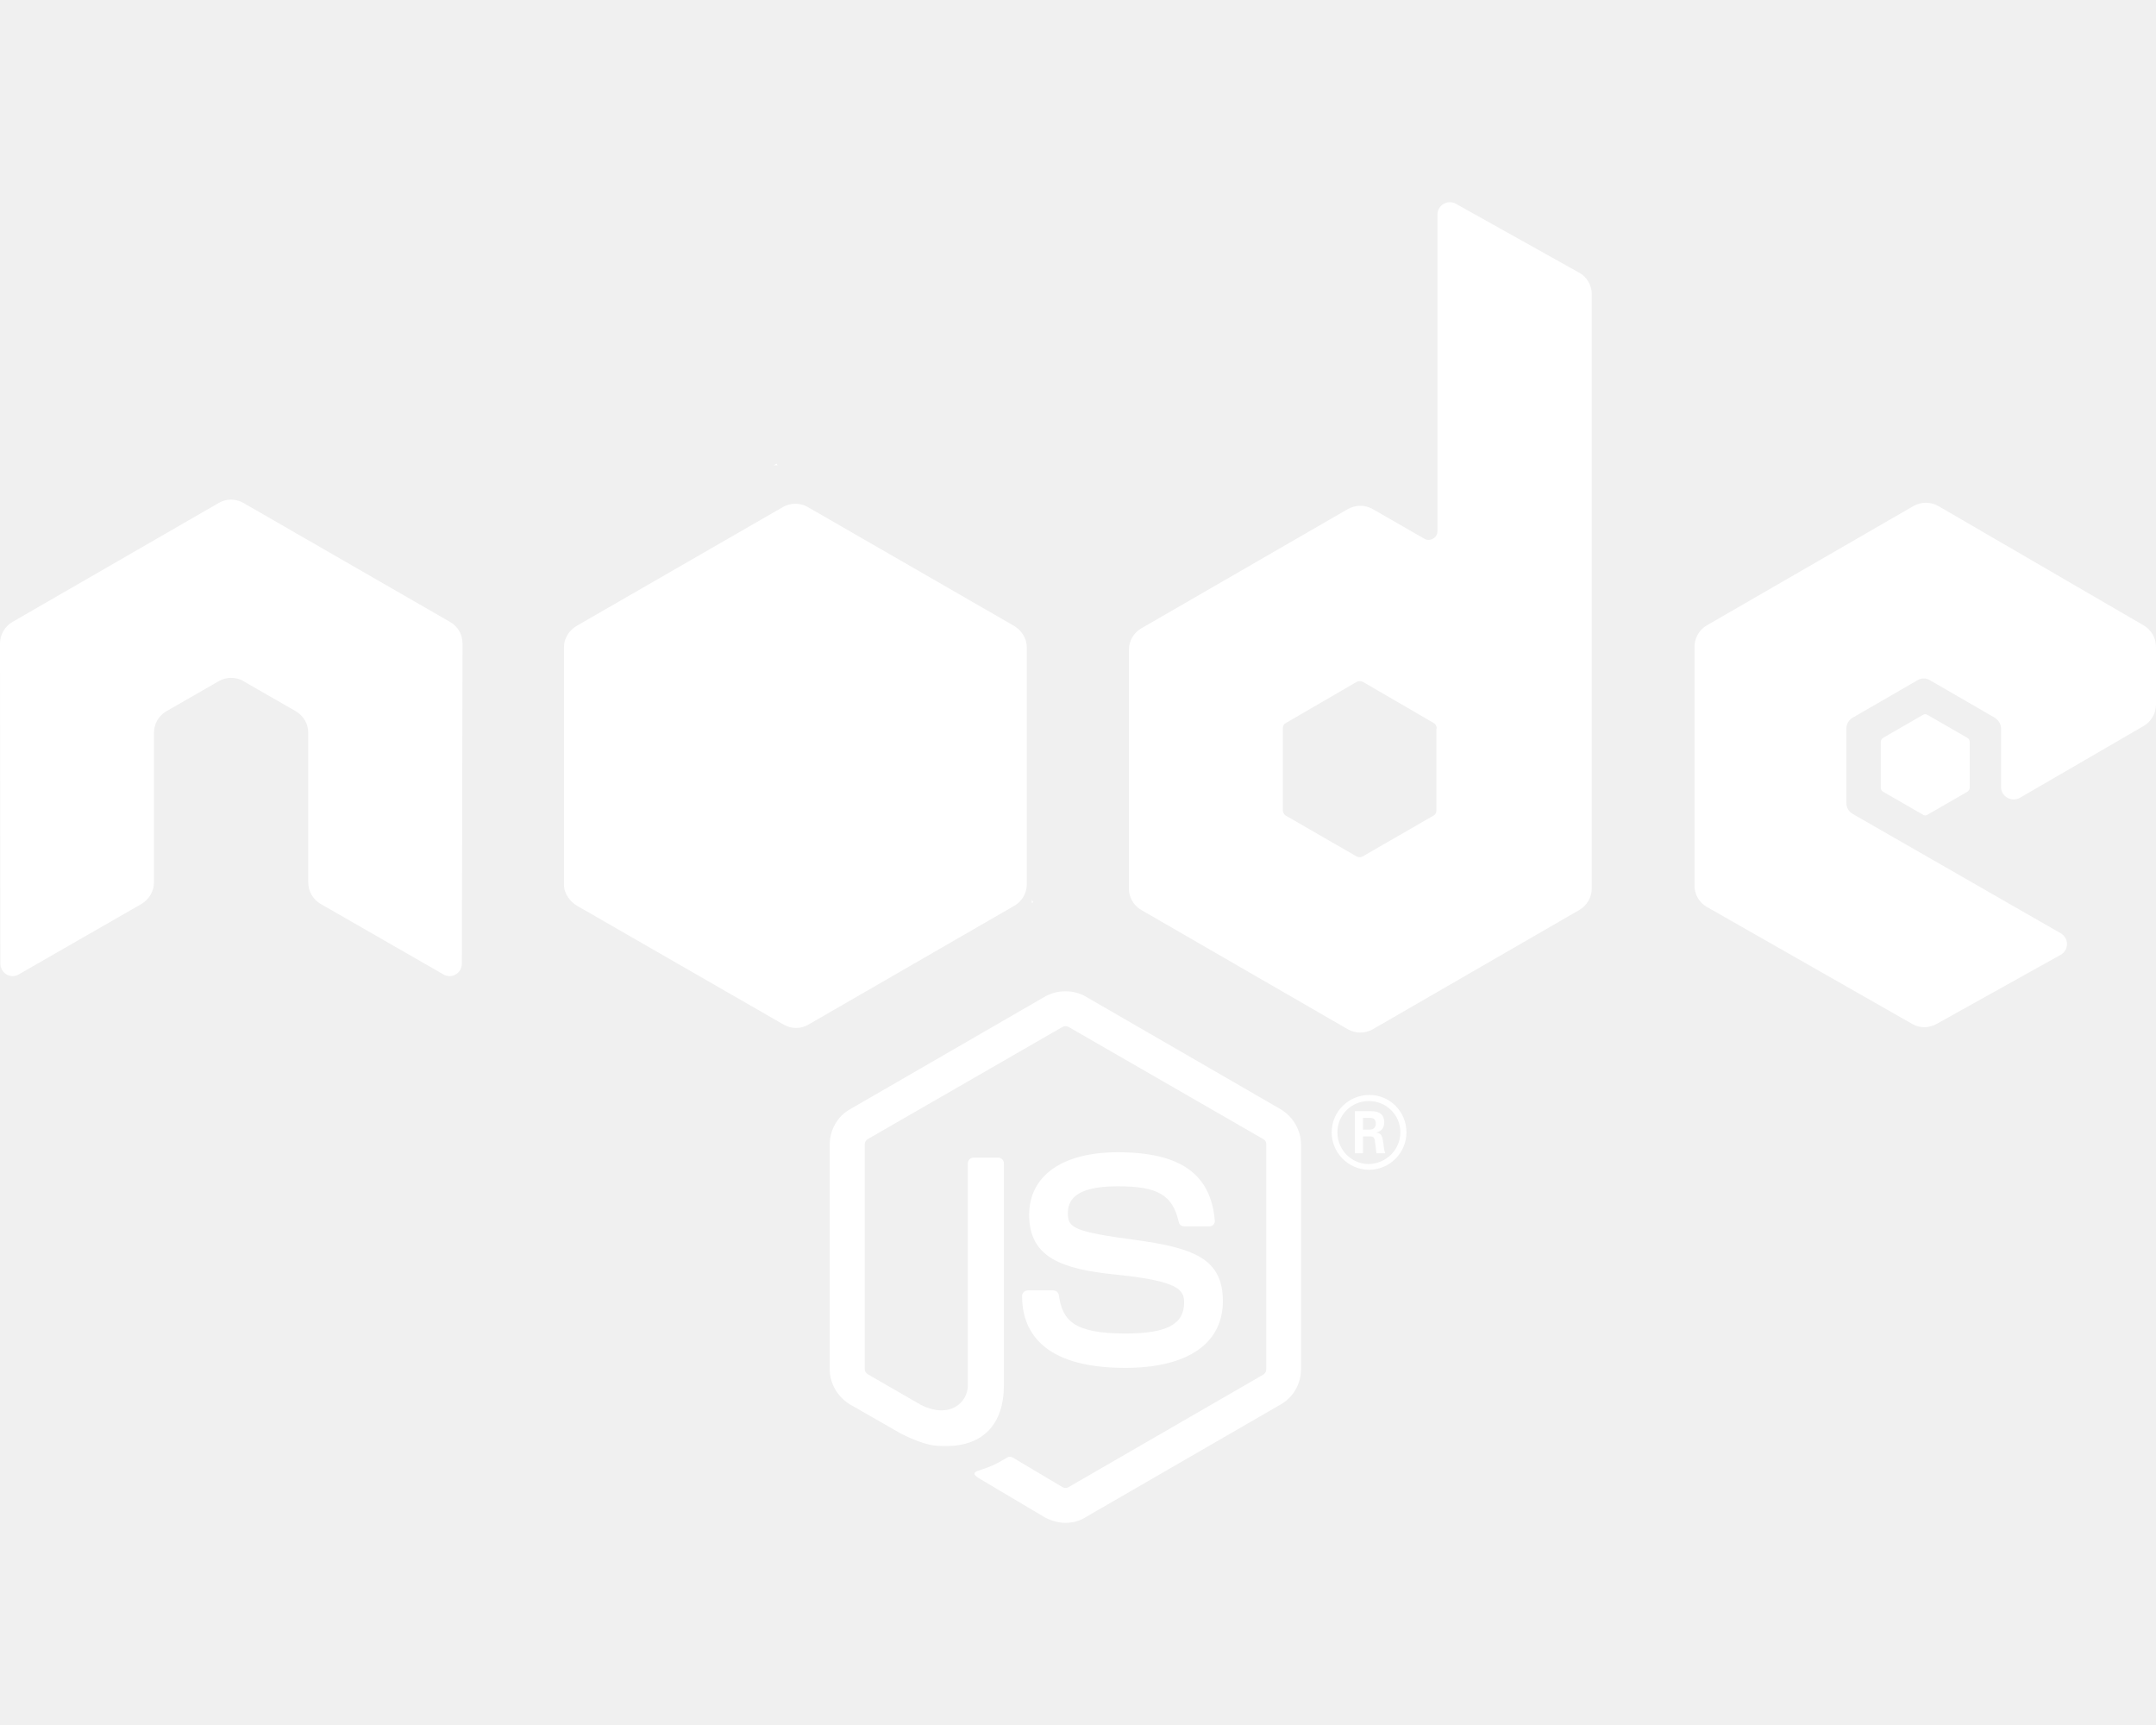
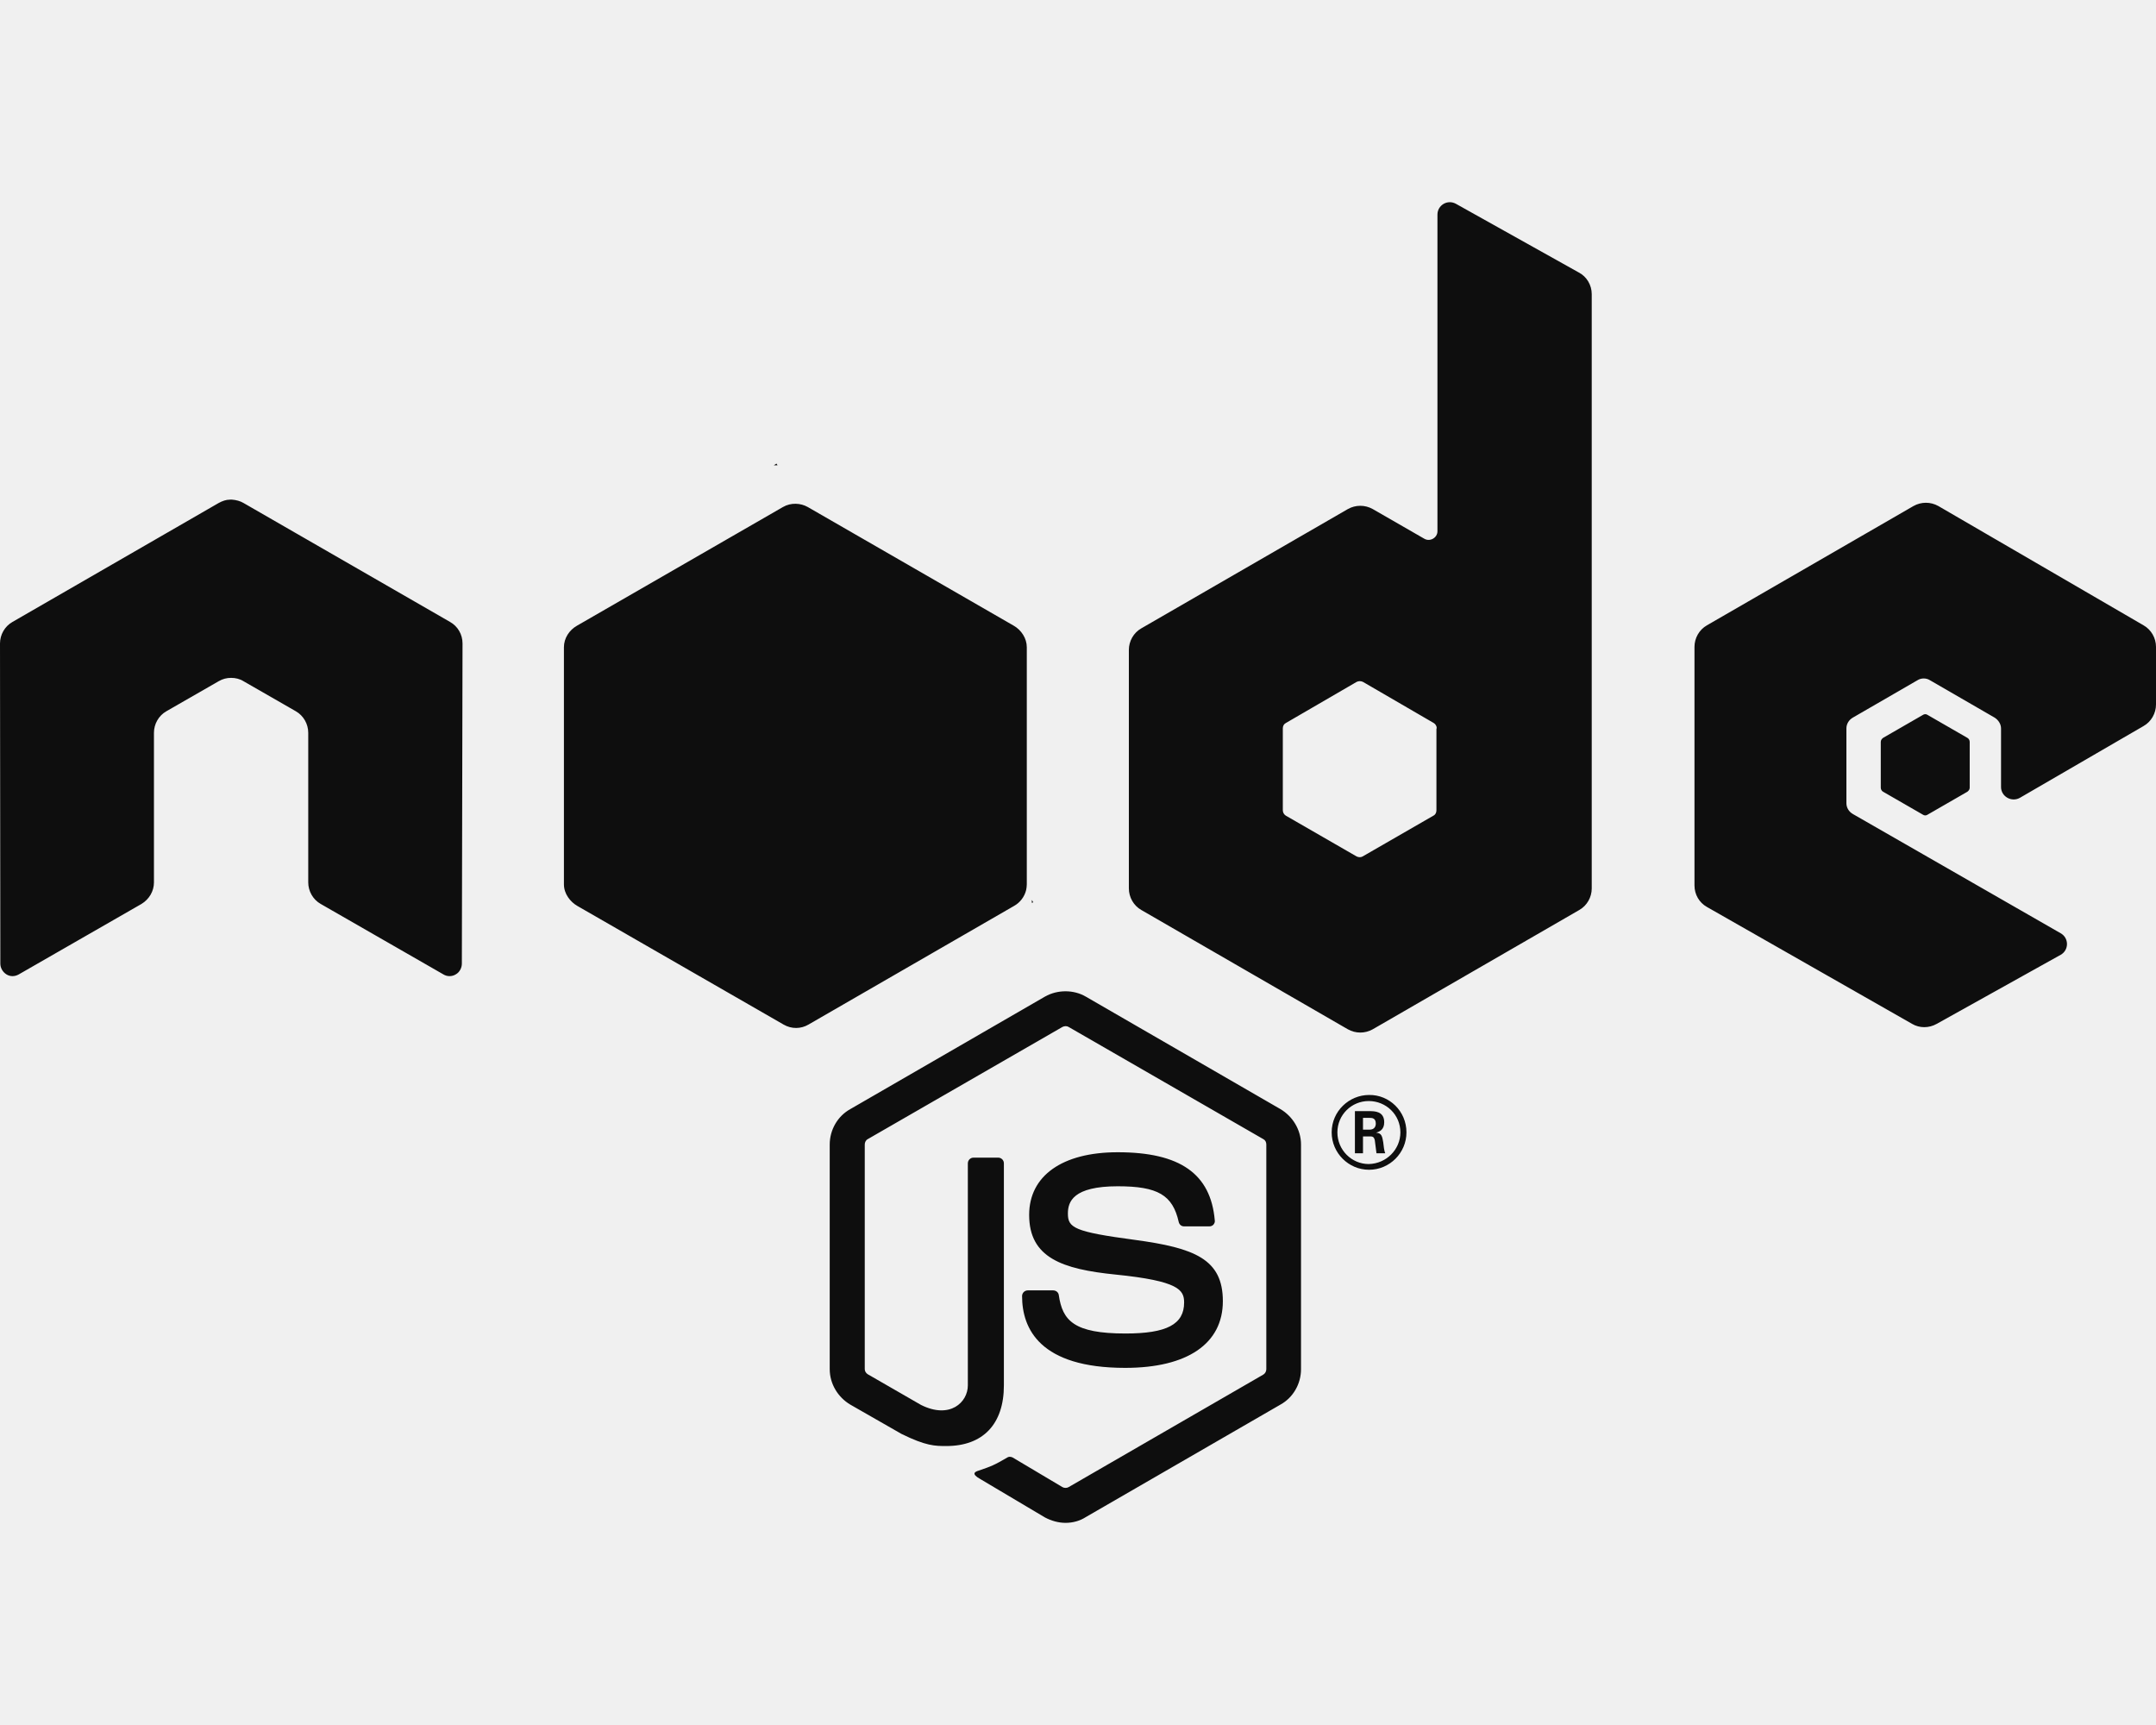
<svg xmlns="http://www.w3.org/2000/svg" viewBox="0 0 640 512">
-   <path d="M316.3 452c-2.1 0-4.2-.6-6.1-1.6L291 439c-2.9-1.6-1.5-2.2-.5-2.5 3.8-1.3 4.6-1.6 8.7-4 .4-.2 1-.1 1.4.1l14.8 8.8c.5.3 1.3.3 1.8 0L375 408c.5-.3.9-.9.9-1.6v-66.7c0-.7-.3-1.3-.9-1.6l-57.8-33.3c-.5-.3-1.2-.3-1.8 0l-57.8 33.3c-.6.3-.9 1-.9 1.6v66.7c0 .6.4 1.2.9 1.5l15.8 9.1c8.6 4.3 13.9-.8 13.9-5.8v-65.9c0-.9.7-1.7 1.7-1.7h7.3c.9 0 1.7.7 1.7 1.7v65.9c0 11.5-6.2 18-17.1 18-3.3 0-6 0-13.3-3.6l-15.2-8.7c-3.7-2.2-6.1-6.2-6.1-10.5v-66.7c0-4.3 2.3-8.4 6.1-10.5l57.8-33.4c3.7-2.1 8.5-2.1 12.1 0l57.8 33.4c3.7 2.2 6.1 6.2 6.1 10.5v66.7c0 4.3-2.3 8.4-6.1 10.5l-57.8 33.4c-1.7 1.1-3.8 1.7-6 1.7zm46.7-65.8c0-12.5-8.4-15.8-26.2-18.2-18-2.4-19.8-3.6-19.8-7.8 0-3.5 1.5-8.1 14.8-8.1 11.9 0 16.3 2.6 18.1 10.6.2.8.8 1.3 1.6 1.3h7.5c.5 0 .9-.2 1.2-.5.3-.4.5-.8.4-1.3-1.2-13.8-10.3-20.2-28.8-20.2-16.5 0-26.3 7-26.3 18.6 0 12.7 9.8 16.1 25.6 17.7 18.9 1.9 20.4 4.6 20.4 8.3 0 6.5-5.2 9.2-17.4 9.2-15.3 0-18.7-3.8-19.8-11.4-.1-.8-.8-1.4-1.7-1.4h-7.5c-.9 0-1.7.7-1.7 1.7 0 9.7 5.3 21.3 30.6 21.3 18.5 0 29-7.2 29-19.8zm54.5-50.1c0 6.1-5 11.1-11.1 11.1s-11.1-5-11.1-11.1c0-6.3 5.2-11.1 11.1-11.1 6-.1 11.1 4.8 11.1 11.1zm-1.8 0c0-5.2-4.2-9.3-9.4-9.3-5.1 0-9.3 4.1-9.3 9.3 0 5.2 4.2 9.4 9.3 9.4 5.2-.1 9.4-4.3 9.4-9.4zm-4.5 6.2h-2.6c-.1-.6-.5-3.8-.5-3.9-.2-.7-.4-1.1-1.3-1.1h-2.2v5h-2.4v-12.5h4.3c1.5 0 4.4 0 4.4 3.3 0 2.3-1.5 2.8-2.4 3.1 1.7.1 1.8 1.2 2.1 2.8.1 1 .3 2.7.6 3.3zm-2.8-8.8c0-1.7-1.2-1.7-1.8-1.7h-2v3.5h1.9c1.6 0 1.9-1.1 1.9-1.8zM137.3 191c0-2.7-1.4-5.1-3.7-6.4l-61.3-35.3c-1-.6-2.2-.9-3.4-1h-.6c-1.2 0-2.3.4-3.4 1L3.7 184.6C1.4 185.9 0 188.4 0 191l.1 95c0 1.3.7 2.5 1.8 3.2 1.1.7 2.5.7 3.7 0L42 268.3c2.3-1.4 3.7-3.8 3.7-6.4v-44.4c0-2.6 1.4-5.1 3.7-6.4l15.5-8.9c1.2-.7 2.4-1 3.7-1 1.3 0 2.6.3 3.7 1l15.5 8.9c2.3 1.3 3.7 3.8 3.7 6.4v44.4c0 2.6 1.4 5.1 3.7 6.4l36.4 20.9c1.1.7 2.6.7 3.7 0 1.1-.6 1.8-1.9 1.8-3.2l.2-95zM472.5 87.3v176.4c0 2.6-1.4 5.1-3.7 6.4l-61.3 35.4c-2.3 1.3-5.1 1.3-7.4 0l-61.3-35.4c-2.3-1.3-3.7-3.8-3.7-6.4v-70.8c0-2.6 1.4-5.1 3.7-6.4l61.3-35.4c2.3-1.3 5.1-1.3 7.4 0l15.3 8.8c1.7 1 3.9-.3 3.9-2.2v-94c0-2.8 3-4.6 5.5-3.2l36.5 20.4c2.3 1.2 3.8 3.7 3.8 6.4zm-46 128.9c0-.7-.4-1.3-.9-1.6l-21-12.2c-.6-.3-1.3-.3-1.9 0l-21 12.2c-.6.3-.9.9-.9 1.6v24.3c0 .7.4 1.3.9 1.6l21 12.1c.6.3 1.3.3 1.8 0l21-12.1c.6-.3.9-.9.9-1.6v-24.3zm209.8-.7c2.3-1.3 3.7-3.8 3.7-6.4V192c0-2.6-1.4-5.1-3.7-6.4l-60.9-35.4c-2.3-1.3-5.1-1.3-7.4 0l-61.3 35.4c-2.3 1.3-3.7 3.8-3.7 6.4v70.8c0 2.7 1.4 5.1 3.7 6.4l60.9 34.7c2.2 1.3 5 1.3 7.3 0l36.8-20.5c2.5-1.4 2.5-5 0-6.4L550 241.6c-1.2-.7-1.9-1.9-1.9-3.2v-22.2c0-1.3.7-2.5 1.9-3.2l19.2-11.1c1.1-.7 2.6-.7 3.7 0l19.2 11.1c1.1.7 1.9 1.9 1.9 3.2v17.4c0 2.8 3.1 4.6 5.6 3.2l36.7-21.3zM559 219c-.4.3-.7.7-.7 1.2v13.6c0 .5.3 1 .7 1.2l11.8 6.8c.4.3 1 .3 1.4 0L584 235c.4-.3.7-.7.7-1.2v-13.6c0-.5-.3-1-.7-1.2l-11.8-6.8c-.4-.3-1-.3-1.4 0L559 219zm-254.2 43.5v-70.4c0-2.6-1.6-5.1-3.9-6.4l-61.1-35.2c-2.1-1.2-5-1.4-7.4 0l-61.1 35.2c-2.3 1.3-3.9 3.7-3.9 6.4v70.4c0 2.8 1.9 5.2 4 6.4l61.2 35.2c2.4 1.4 5.2 1.3 7.4 0l61-35.2c1.8-1 3.1-2.7 3.6-4.7.1-.5.2-1.1.2-1.7zm-74.3-124.9l-.8.5h1.1l-.3-.5zm76.2 130.2l-.4-.7v.9l.4-.2z" fill="#ffffff" />
+   <path d="M316.3 452c-2.1 0-4.2-.6-6.1-1.6L291 439c-2.9-1.6-1.5-2.2-.5-2.5 3.8-1.3 4.6-1.6 8.7-4 .4-.2 1-.1 1.4.1l14.8 8.8c.5.3 1.3.3 1.8 0L375 408c.5-.3.9-.9.9-1.6v-66.7c0-.7-.3-1.3-.9-1.6l-57.8-33.3c-.5-.3-1.2-.3-1.8 0l-57.8 33.3c-.6.3-.9 1-.9 1.6v66.7c0 .6.4 1.2.9 1.5l15.8 9.1c8.6 4.3 13.9-.8 13.9-5.8v-65.9c0-.9.7-1.7 1.7-1.7h7.3c.9 0 1.7.7 1.7 1.7v65.9c0 11.5-6.2 18-17.1 18-3.3 0-6 0-13.3-3.6l-15.2-8.7c-3.7-2.2-6.1-6.2-6.1-10.5v-66.7c0-4.3 2.3-8.4 6.1-10.5l57.8-33.4c3.7-2.1 8.5-2.1 12.1 0l57.8 33.4c3.7 2.2 6.1 6.2 6.1 10.5v66.7c0 4.3-2.3 8.4-6.1 10.5l-57.8 33.4c-1.7 1.1-3.8 1.7-6 1.7zm46.7-65.8c0-12.5-8.4-15.8-26.2-18.2-18-2.4-19.8-3.6-19.8-7.8 0-3.5 1.5-8.1 14.8-8.1 11.9 0 16.3 2.6 18.1 10.6.2.8.8 1.3 1.6 1.3h7.5c.5 0 .9-.2 1.2-.5.3-.4.5-.8.4-1.3-1.2-13.8-10.3-20.2-28.8-20.2-16.5 0-26.3 7-26.3 18.6 0 12.7 9.8 16.1 25.6 17.7 18.9 1.9 20.4 4.6 20.4 8.3 0 6.5-5.2 9.2-17.4 9.2-15.3 0-18.7-3.8-19.8-11.4-.1-.8-.8-1.4-1.7-1.4h-7.5c-.9 0-1.7.7-1.7 1.7 0 9.7 5.3 21.3 30.6 21.3 18.5 0 29-7.2 29-19.8zm54.5-50.1c0 6.1-5 11.1-11.1 11.1s-11.1-5-11.1-11.1c0-6.3 5.2-11.1 11.1-11.1 6-.1 11.1 4.8 11.1 11.1zm-1.8 0c0-5.2-4.2-9.3-9.4-9.3-5.1 0-9.3 4.1-9.3 9.3 0 5.2 4.2 9.4 9.3 9.4 5.2-.1 9.4-4.3 9.4-9.4zm-4.5 6.2h-2.6c-.1-.6-.5-3.8-.5-3.9-.2-.7-.4-1.1-1.3-1.1h-2.2v5h-2.4v-12.5h4.3c1.5 0 4.4 0 4.4 3.3 0 2.3-1.5 2.8-2.4 3.1 1.7.1 1.8 1.2 2.1 2.8.1 1 .3 2.7.6 3.3zm-2.8-8.8c0-1.7-1.2-1.7-1.8-1.7h-2v3.5h1.9c1.6 0 1.9-1.1 1.9-1.8zM137.3 191c0-2.7-1.4-5.1-3.7-6.4l-61.3-35.3c-1-.6-2.2-.9-3.4-1h-.6c-1.2 0-2.3.4-3.4 1L3.7 184.6C1.4 185.9 0 188.4 0 191l.1 95c0 1.3.7 2.5 1.8 3.2 1.1.7 2.5.7 3.7 0L42 268.3c2.3-1.4 3.7-3.8 3.7-6.4v-44.4c0-2.6 1.4-5.1 3.7-6.4l15.5-8.9c1.2-.7 2.4-1 3.7-1 1.3 0 2.6.3 3.7 1l15.5 8.9c2.3 1.3 3.7 3.8 3.7 6.4v44.4c0 2.6 1.4 5.1 3.7 6.4l36.4 20.9c1.1.7 2.6.7 3.7 0 1.1-.6 1.8-1.9 1.8-3.2l.2-95zM472.5 87.3v176.4c0 2.6-1.4 5.1-3.7 6.4l-61.3 35.4c-2.3 1.3-5.1 1.3-7.4 0l-61.3-35.4c-2.3-1.3-3.7-3.8-3.7-6.4v-70.8c0-2.6 1.4-5.1 3.7-6.4l61.3-35.4c2.3-1.3 5.1-1.3 7.4 0l15.3 8.8c1.7 1 3.9-.3 3.9-2.2v-94c0-2.8 3-4.6 5.5-3.2l36.5 20.4c2.3 1.2 3.8 3.7 3.8 6.4zm-46 128.9c0-.7-.4-1.3-.9-1.6l-21-12.2c-.6-.3-1.3-.3-1.9 0l-21 12.2c-.6.3-.9.9-.9 1.6v24.3c0 .7.4 1.3.9 1.6l21 12.1c.6.3 1.3.3 1.8 0l21-12.1c.6-.3.9-.9.9-1.6v-24.3zm209.8-.7c2.3-1.3 3.7-3.8 3.7-6.4V192c0-2.6-1.4-5.1-3.7-6.4l-60.9-35.4c-2.3-1.3-5.1-1.3-7.4 0l-61.3 35.4c-2.3 1.3-3.7 3.8-3.7 6.4v70.8c0 2.7 1.4 5.1 3.7 6.4l60.9 34.7c2.2 1.3 5 1.3 7.3 0l36.8-20.5c2.5-1.4 2.5-5 0-6.4L550 241.6c-1.2-.7-1.9-1.9-1.9-3.2v-22.2c0-1.3.7-2.5 1.9-3.2l19.2-11.1c1.1-.7 2.6-.7 3.7 0l19.2 11.1c1.1.7 1.9 1.9 1.9 3.2v17.4c0 2.8 3.1 4.6 5.6 3.2l36.7-21.3zM559 219c-.4.3-.7.7-.7 1.2v13.6c0 .5.3 1 .7 1.2l11.8 6.8c.4.3 1 .3 1.4 0L584 235c.4-.3.7-.7.7-1.2v-13.6c0-.5-.3-1-.7-1.2l-11.8-6.8c-.4-.3-1-.3-1.4 0L559 219zm-254.2 43.5v-70.4c0-2.6-1.6-5.1-3.9-6.4l-61.1-35.2c-2.1-1.2-5-1.4-7.4 0l-61.1 35.2c-2.3 1.3-3.9 3.7-3.9 6.4v70.4c0 2.8 1.9 5.2 4 6.4l61.2 35.2c2.4 1.4 5.2 1.3 7.4 0l61-35.2c1.8-1 3.1-2.7 3.6-4.7.1-.5.2-1.1.2-1.7zm-74.3-124.9l-.8.5h1.1l-.3-.5zm76.2 130.2l-.4-.7v.9l.4-.2z" fill="#0E0E0E" />
</svg>
